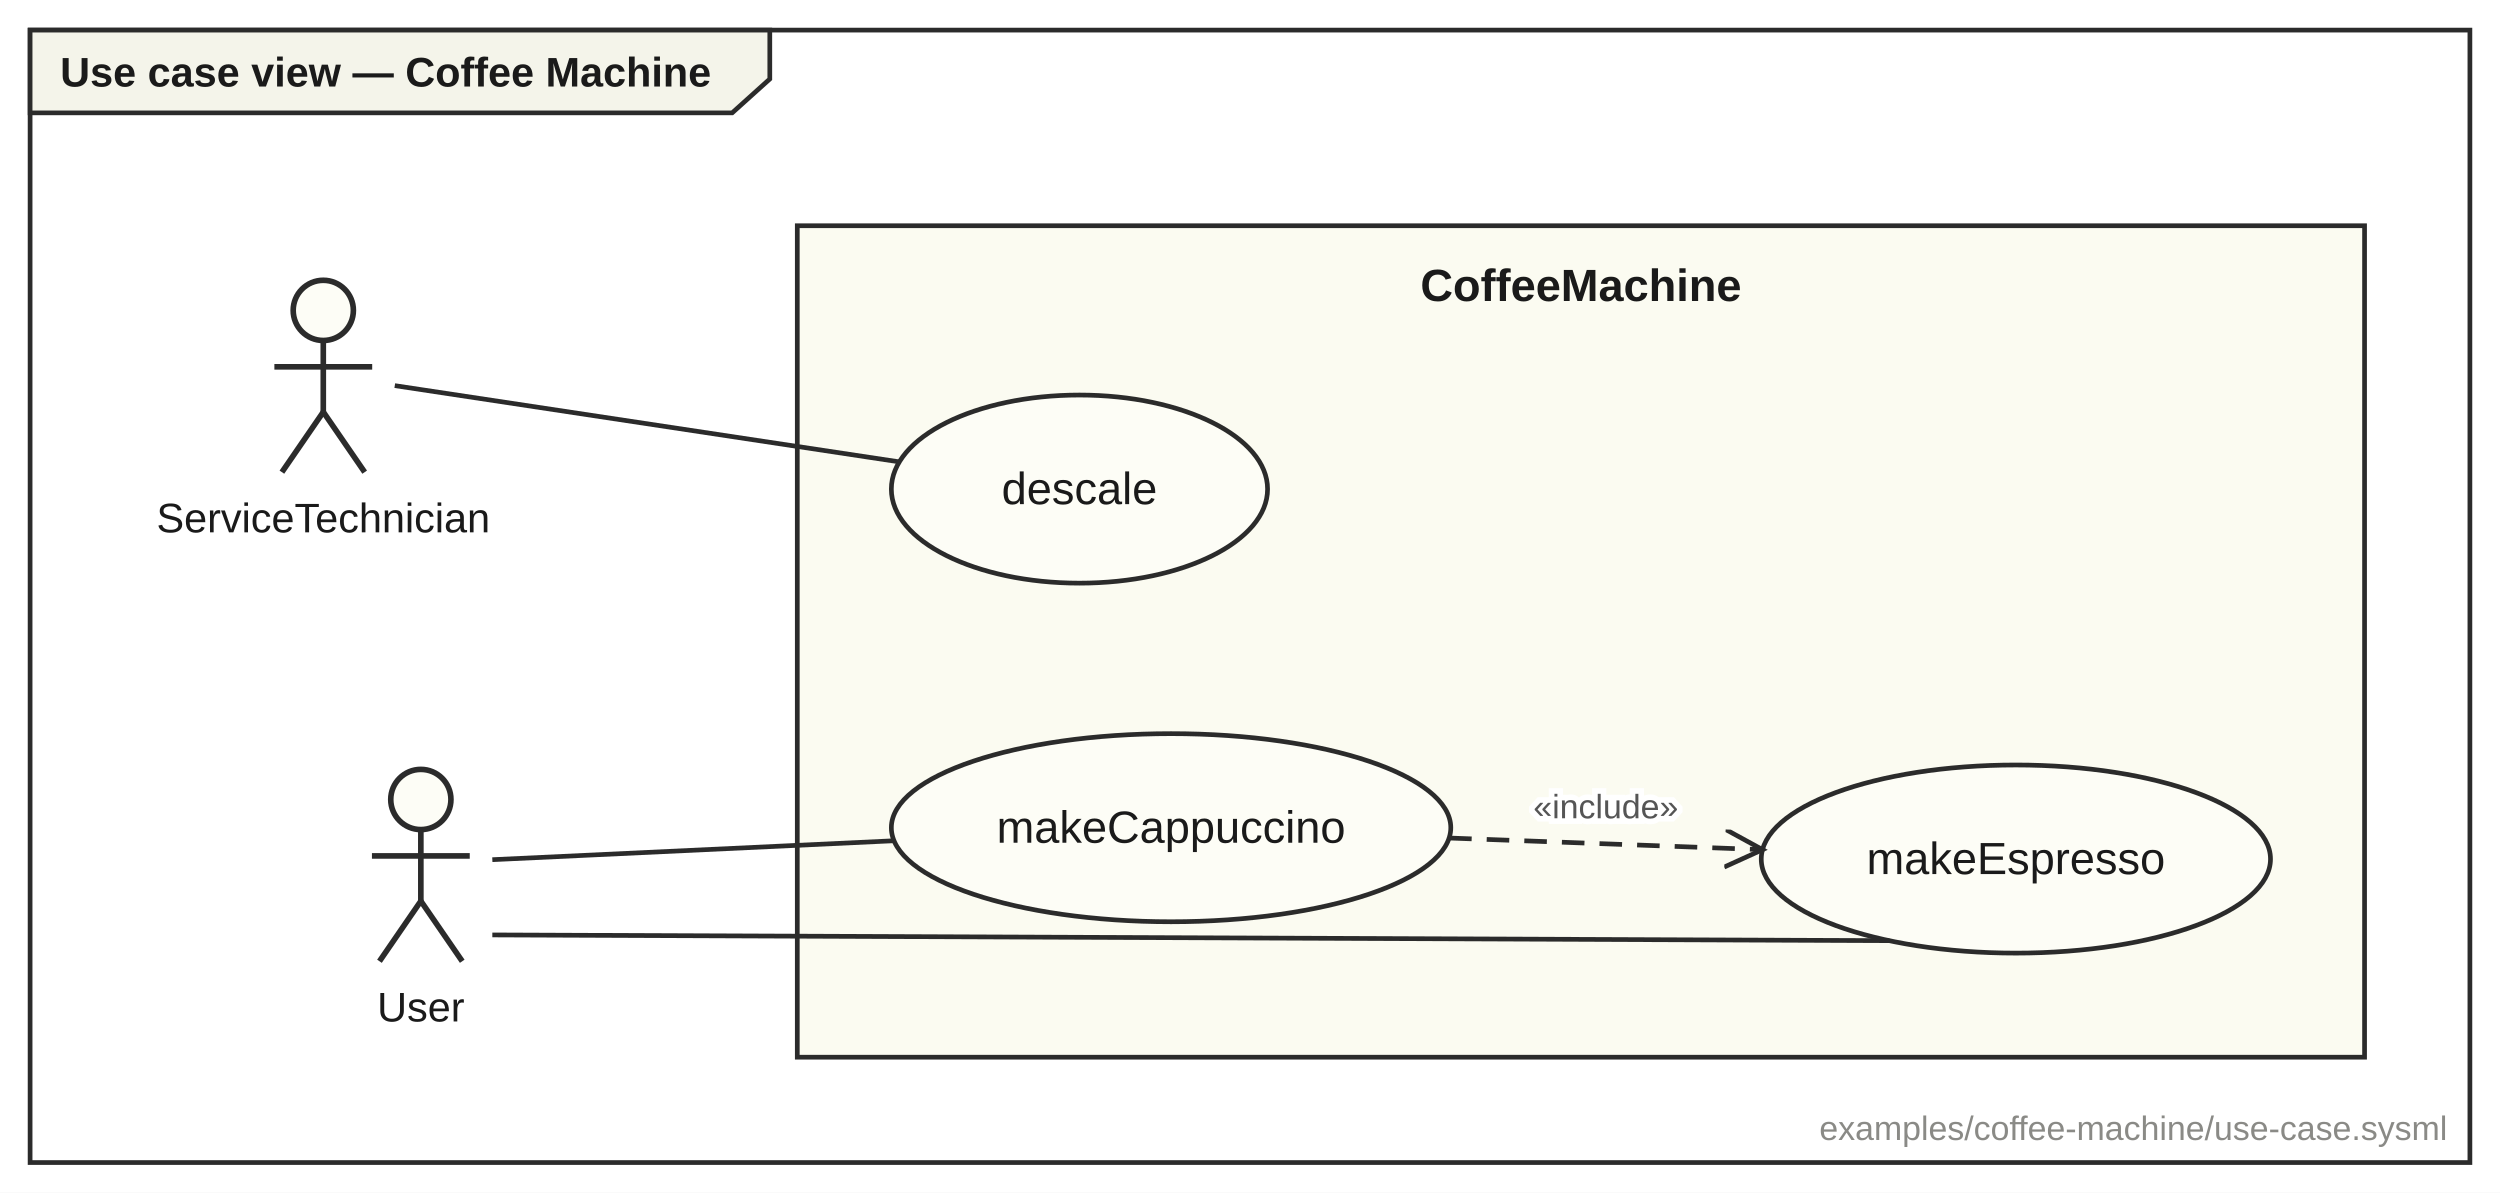
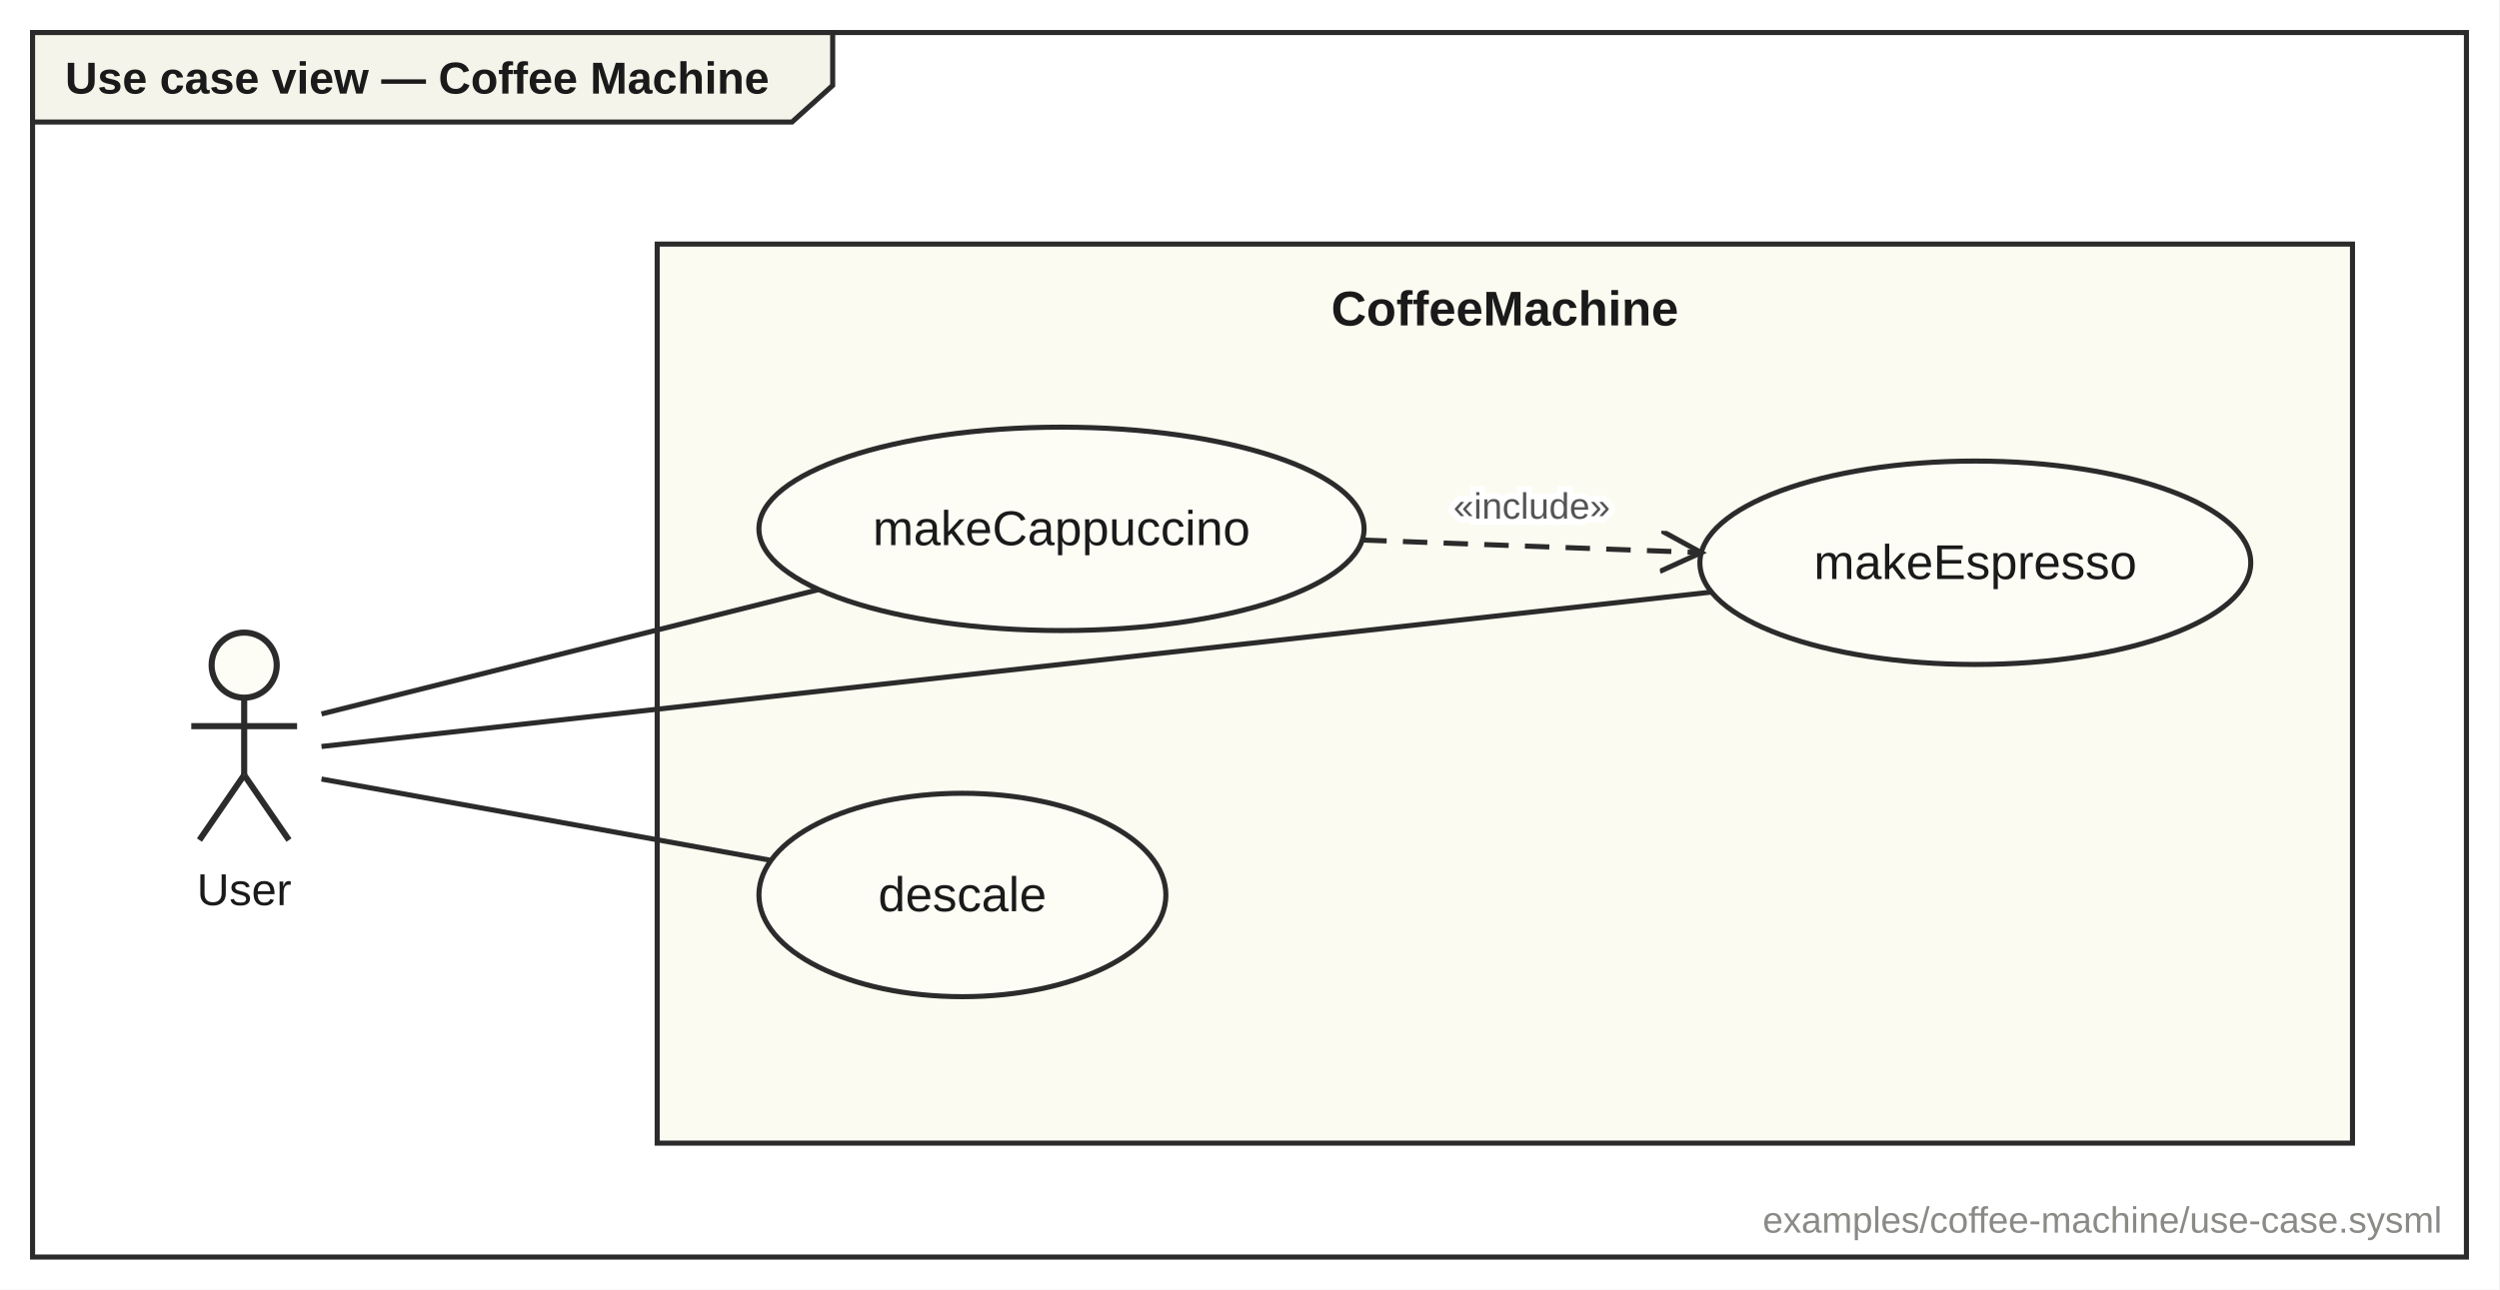
- <svg xmlns="http://www.w3.org/2000/svg" width="664.492" height="317" viewBox="0 0 664.492 317" font-family="Arial, Helvetica, Segoe UI, sans-serif">
+ <svg xmlns="http://www.w3.org/2000/svg" width="614.062" height="317" viewBox="0 0 614.062 317" font-family="Arial, Helvetica, Segoe UI, sans-serif">
  <defs>
    <marker id="triangle" markerWidth="14" markerHeight="12" refX="12" refY="5" orient="auto-start-reverse" markerUnits="userSpaceOnUse">
      <path d="M0,0 L12,5 L0,10 z" fill="white" stroke="#2b2b2b" stroke-width="1.25" />
    </marker>
    <marker id="diamond" markerWidth="18" markerHeight="12" refX="15" refY="5" orient="auto-start-reverse" markerUnits="userSpaceOnUse">
      <path d="M1,5 L8,1 L15,5 L8,9 z" fill="#2b2b2b" stroke="#2b2b2b" />
    </marker>
    <marker id="openArrow" markerWidth="12" markerHeight="12" refX="10" refY="5" orient="auto" markerUnits="userSpaceOnUse">
      <path d="M0,0 L10,5 L0,10" fill="none" stroke="#2b2b2b" stroke-width="1.25" />
    </marker>
  </defs>
-   <rect x="0" y="0" width="664.492" height="317" fill="white" />
-   <rect x="8" y="8" width="648.492" height="301" fill="none" stroke="#2b2b2b" stroke-width="1.25" />
+   <rect x="0" y="0" width="614.062" height="317" fill="white" />
+   <rect x="8" y="8" width="598.062" height="301" fill="none" stroke="#2b2b2b" stroke-width="1.25" />
  <path d="M8,8 L8,30 L194.608,30 L204.608,21 L204.608,8 Z" fill="#f4f4ea" stroke="#2b2b2b" stroke-width="1.25" />
  <text x="16" y="23" font-size="11" font-weight="600" fill="#1a1a1a">Use case view — Coffee Machine</text>
-   <text x="650.492" y="303" text-anchor="end" font-size="9" fill="#8a8a86">examples/coffee-machine/use-case.sysml</text>
+   <text x="600.062" y="303" text-anchor="end" font-size="9" fill="#8a8a86">examples/coffee-machine/use-case.sysml</text>
  <g>
-     <rect x="211.916" y="60" width="416.576" height="221" fill="#fbfbf1" stroke="#2b2b2b" stroke-width="1.25" />
-     <text x="420.204" y="80" text-anchor="middle" font-size="12" font-weight="600" fill="#1a1a1a">CoffeeMachine</text>
+     <rect x="161.486" y="60" width="416.576" height="221" fill="#fbfbf1" stroke="#2b2b2b" stroke-width="1.25" />
+     <text x="369.774" y="80" text-anchor="middle" font-size="12" font-weight="600" fill="#1a1a1a">CoffeeMachine</text>
  </g>
  <g>
-     <ellipse cx="535.814" cy="228.333" rx="67.678" ry="25" fill="#fdfdf6" stroke="#2b2b2b" stroke-width="1.25" />
-     <text x="535.814" y="232.333" text-anchor="middle" font-size="12" fill="#1a1a1a">makeEspresso</text>
+     <ellipse cx="485.384" cy="138.333" rx="67.678" ry="25" fill="#fdfdf6" stroke="#2b2b2b" stroke-width="1.25" />
+     <text x="485.384" y="142.333" text-anchor="middle" font-size="12" fill="#1a1a1a">makeEspresso</text>
  </g>
  <g>
-     <ellipse cx="311.266" cy="220" rx="74.35" ry="25" fill="#fdfdf6" stroke="#2b2b2b" stroke-width="1.25" />
-     <text x="311.266" y="224" text-anchor="middle" font-size="12" fill="#1a1a1a">makeCappuccino</text>
+     <ellipse cx="260.836" cy="130" rx="74.35" ry="25" fill="#fdfdf6" stroke="#2b2b2b" stroke-width="1.25" />
+     <text x="260.836" y="134" text-anchor="middle" font-size="12" fill="#1a1a1a">makeCappuccino</text>
  </g>
  <g>
-     <ellipse cx="286.916" cy="130" rx="50" ry="25" fill="#fdfdf6" stroke="#2b2b2b" stroke-width="1.25" />
-     <text x="286.916" y="134" text-anchor="middle" font-size="12" fill="#1a1a1a">descale</text>
+     <ellipse cx="236.486" cy="220" rx="50" ry="25" fill="#fdfdf6" stroke="#2b2b2b" stroke-width="1.25" />
+     <text x="236.486" y="224" text-anchor="middle" font-size="12" fill="#1a1a1a">descale</text>
  </g>
  <g stroke="#2b2b2b" stroke-width="1.5" fill="none">
-     <circle cx="111.859" cy="212.5" r="8" fill="#fdfdf6" />
-     <line x1="111.859" y1="220.5" x2="111.859" y2="239.5" />
-     <line x1="98.859" y1="227.5" x2="124.859" y2="227.5" />
-     <line x1="111.859" y1="239.5" x2="100.859" y2="255.5" />
-     <line x1="111.859" y1="239.5" x2="122.859" y2="255.5" />
-     <text x="111.859" y="271.5" text-anchor="middle" stroke="none" font-size="11" fill="#1a1a1a">User</text>
+     <circle cx="60" cy="163.5" r="8" fill="#fdfdf6" />
+     <line x1="60" y1="171.5" x2="60" y2="190.5" />
+     <line x1="47" y1="178.5" x2="73" y2="178.5" />
+     <line x1="60" y1="190.5" x2="49" y2="206.5" />
+     <line x1="60" y1="190.5" x2="71" y2="206.5" />
+     <text x="60" y="222.5" text-anchor="middle" stroke="none" font-size="11" fill="#1a1a1a">User</text>
  </g>
-   <g stroke="#2b2b2b" stroke-width="1.5" fill="none">
-     <circle cx="85.929" cy="82.5" r="8" fill="#fdfdf6" />
-     <line x1="85.929" y1="90.5" x2="85.929" y2="109.5" />
-     <line x1="72.929" y1="97.5" x2="98.929" y2="97.5" />
-     <line x1="85.929" y1="109.5" x2="74.929" y2="125.5" />
-     <line x1="85.929" y1="109.5" x2="96.929" y2="125.5" />
-     <text x="85.929" y="141.5" text-anchor="middle" stroke="none" font-size="11" fill="#1a1a1a">ServiceTechnician</text>
-   </g>
-   <polyline points="130.859,248.5 502.157,250.023" fill="none" stroke="#2b2b2b" stroke-width="1.25" />
-   <polyline points="130.859,228.5 237.635,223.469" fill="none" stroke="#2b2b2b" stroke-width="1.25" />
-   <polyline points="104.929,102.5 239.054,122.768" fill="none" stroke="#2b2b2b" stroke-width="1.25" />
-   <polyline points="385.167,222.743 468.475,225.834" fill="none" stroke="#2b2b2b" stroke-width="1.25" stroke-dasharray="6 4" marker-end="url(#openArrow)" />
-   <text x="426.821" y="217.499" text-anchor="middle" font-size="9" fill="#555555" paint-order="stroke" stroke="white" stroke-width="3">«include»</text>
+   <polyline points="79,183.5 420.576,145.536" fill="none" stroke="#2b2b2b" stroke-width="1.25" />
+   <polyline points="79,175.5 201.189,144.925" fill="none" stroke="#2b2b2b" stroke-width="1.25" />
+   <polyline points="79,191.5 189.47,211.492" fill="none" stroke="#2b2b2b" stroke-width="1.25" />
+   <polyline points="334.737,132.743 418.045,135.834" fill="none" stroke="#2b2b2b" stroke-width="1.25" stroke-dasharray="6 4" marker-end="url(#openArrow)" />
+   <text x="376.391" y="127.499" text-anchor="middle" font-size="9" fill="#555555" paint-order="stroke" stroke="white" stroke-width="3">«include»</text>
</svg>
